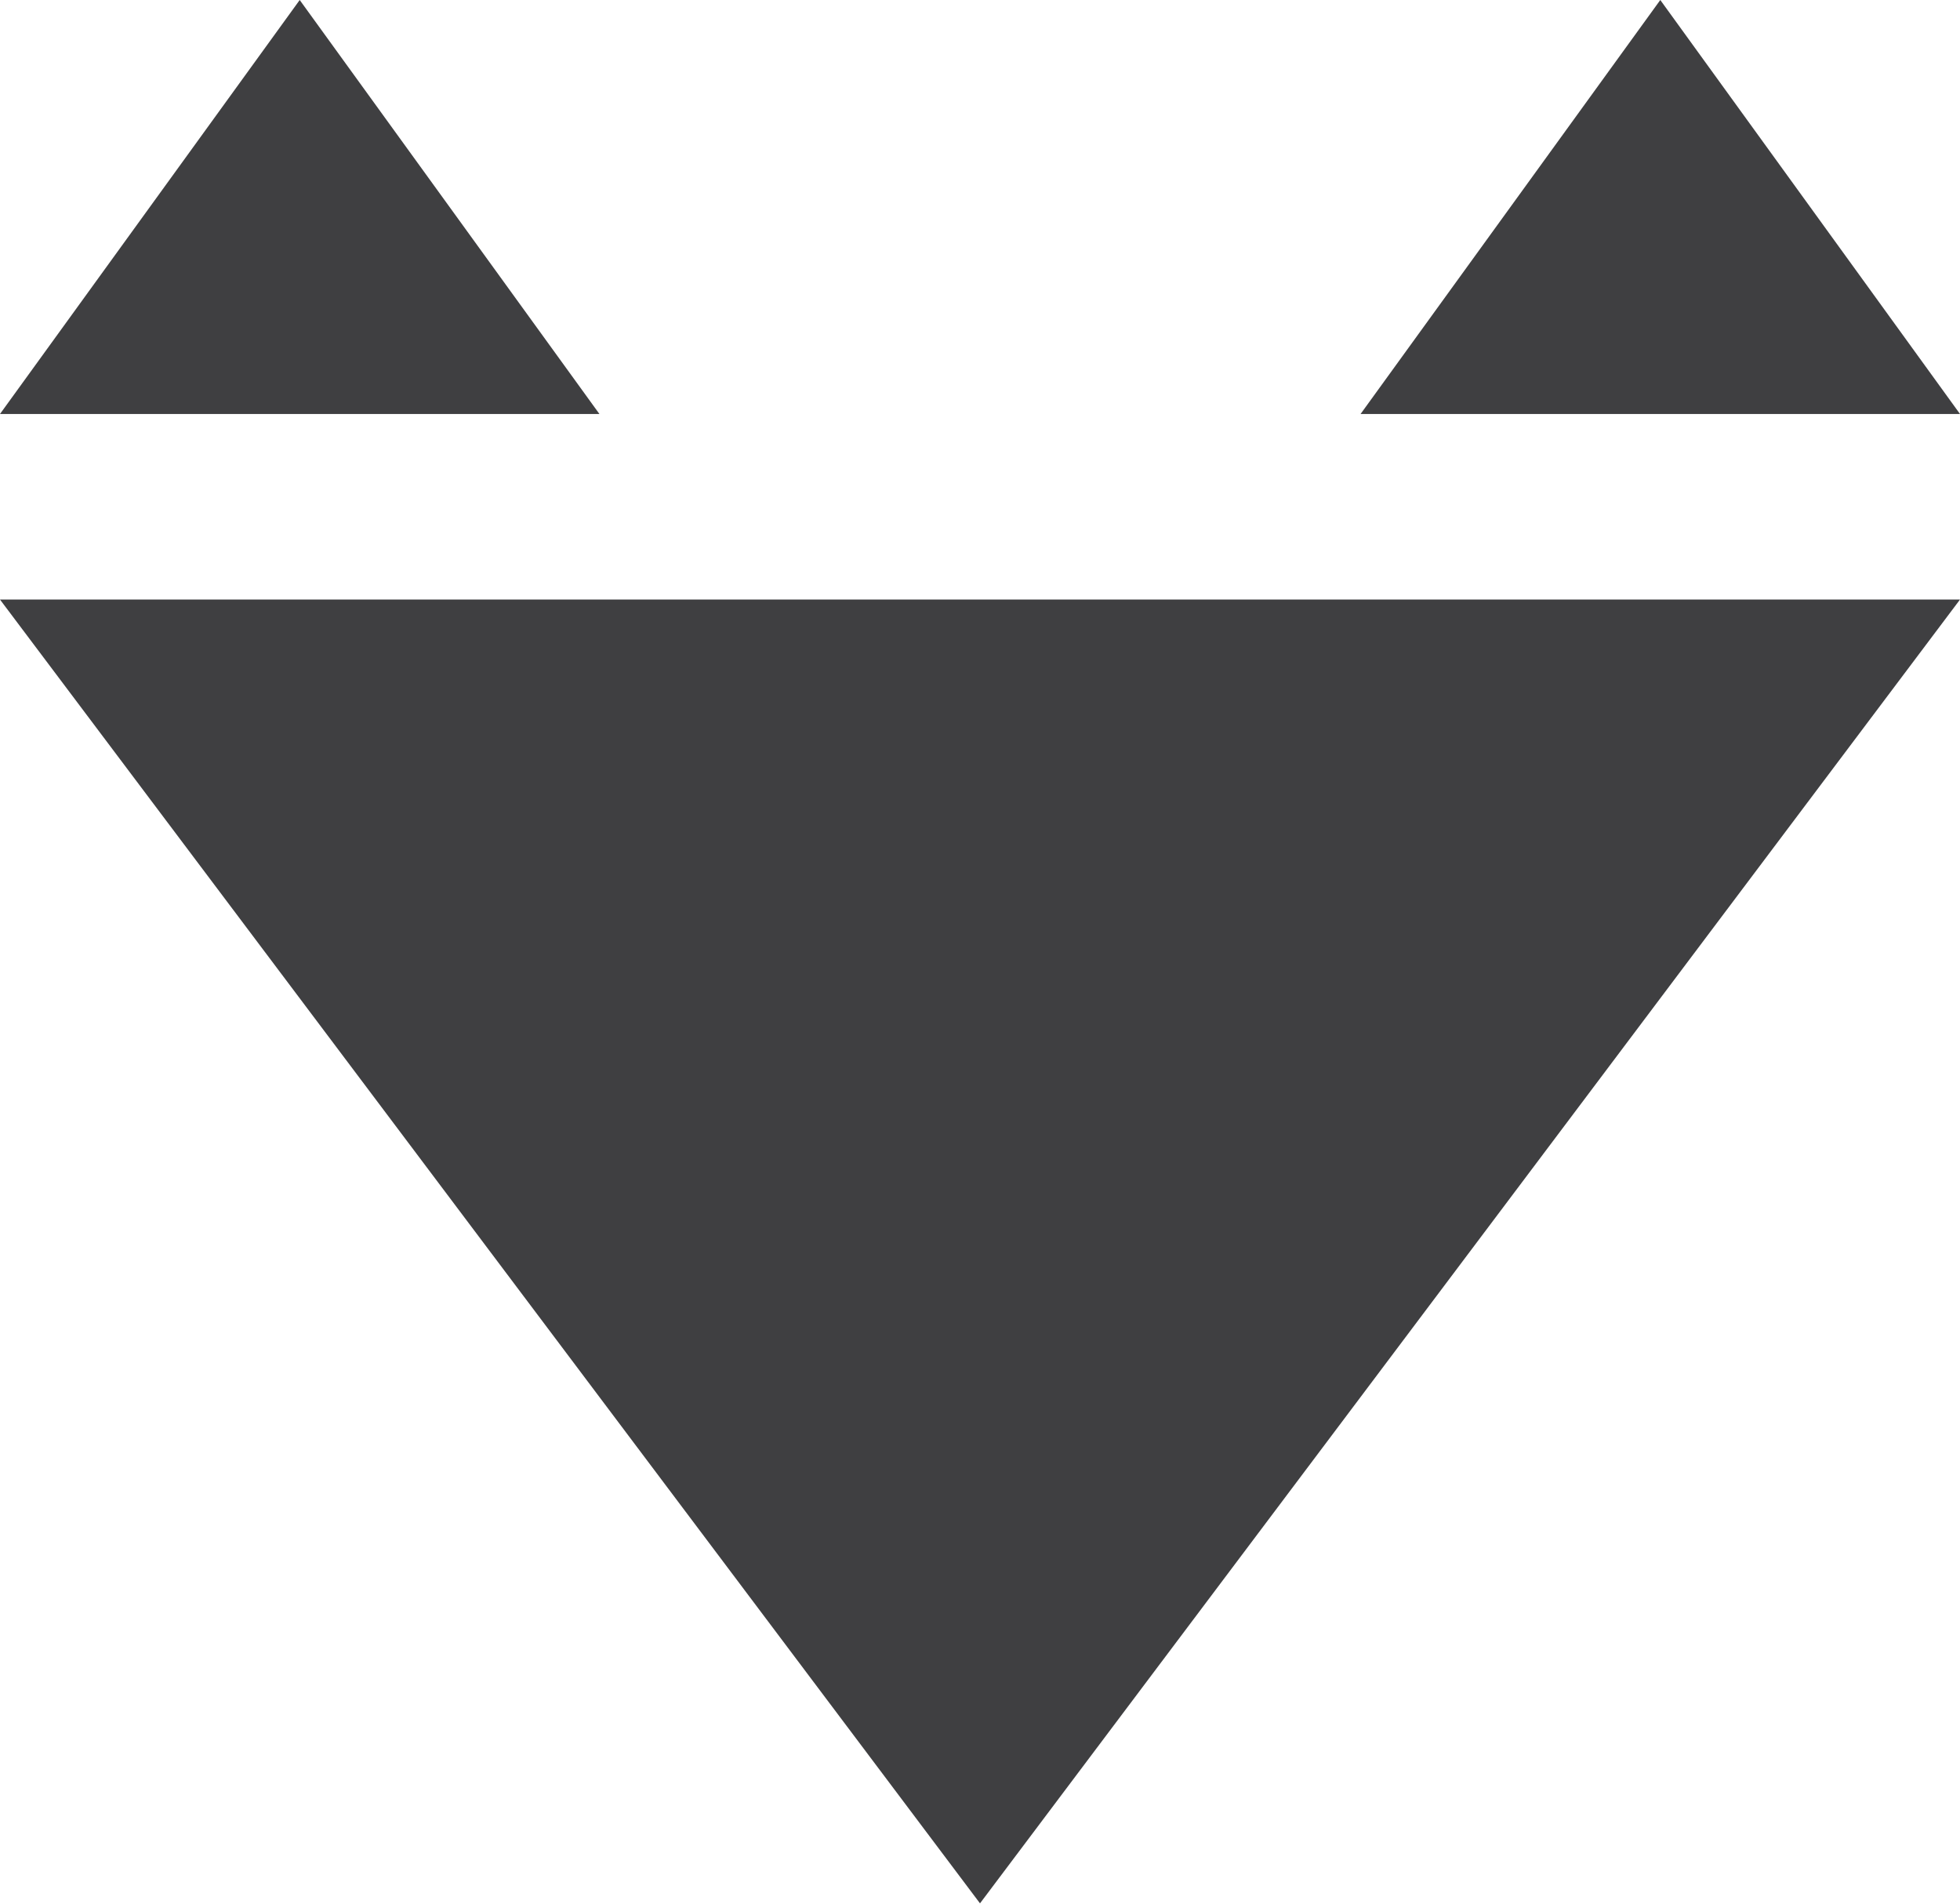
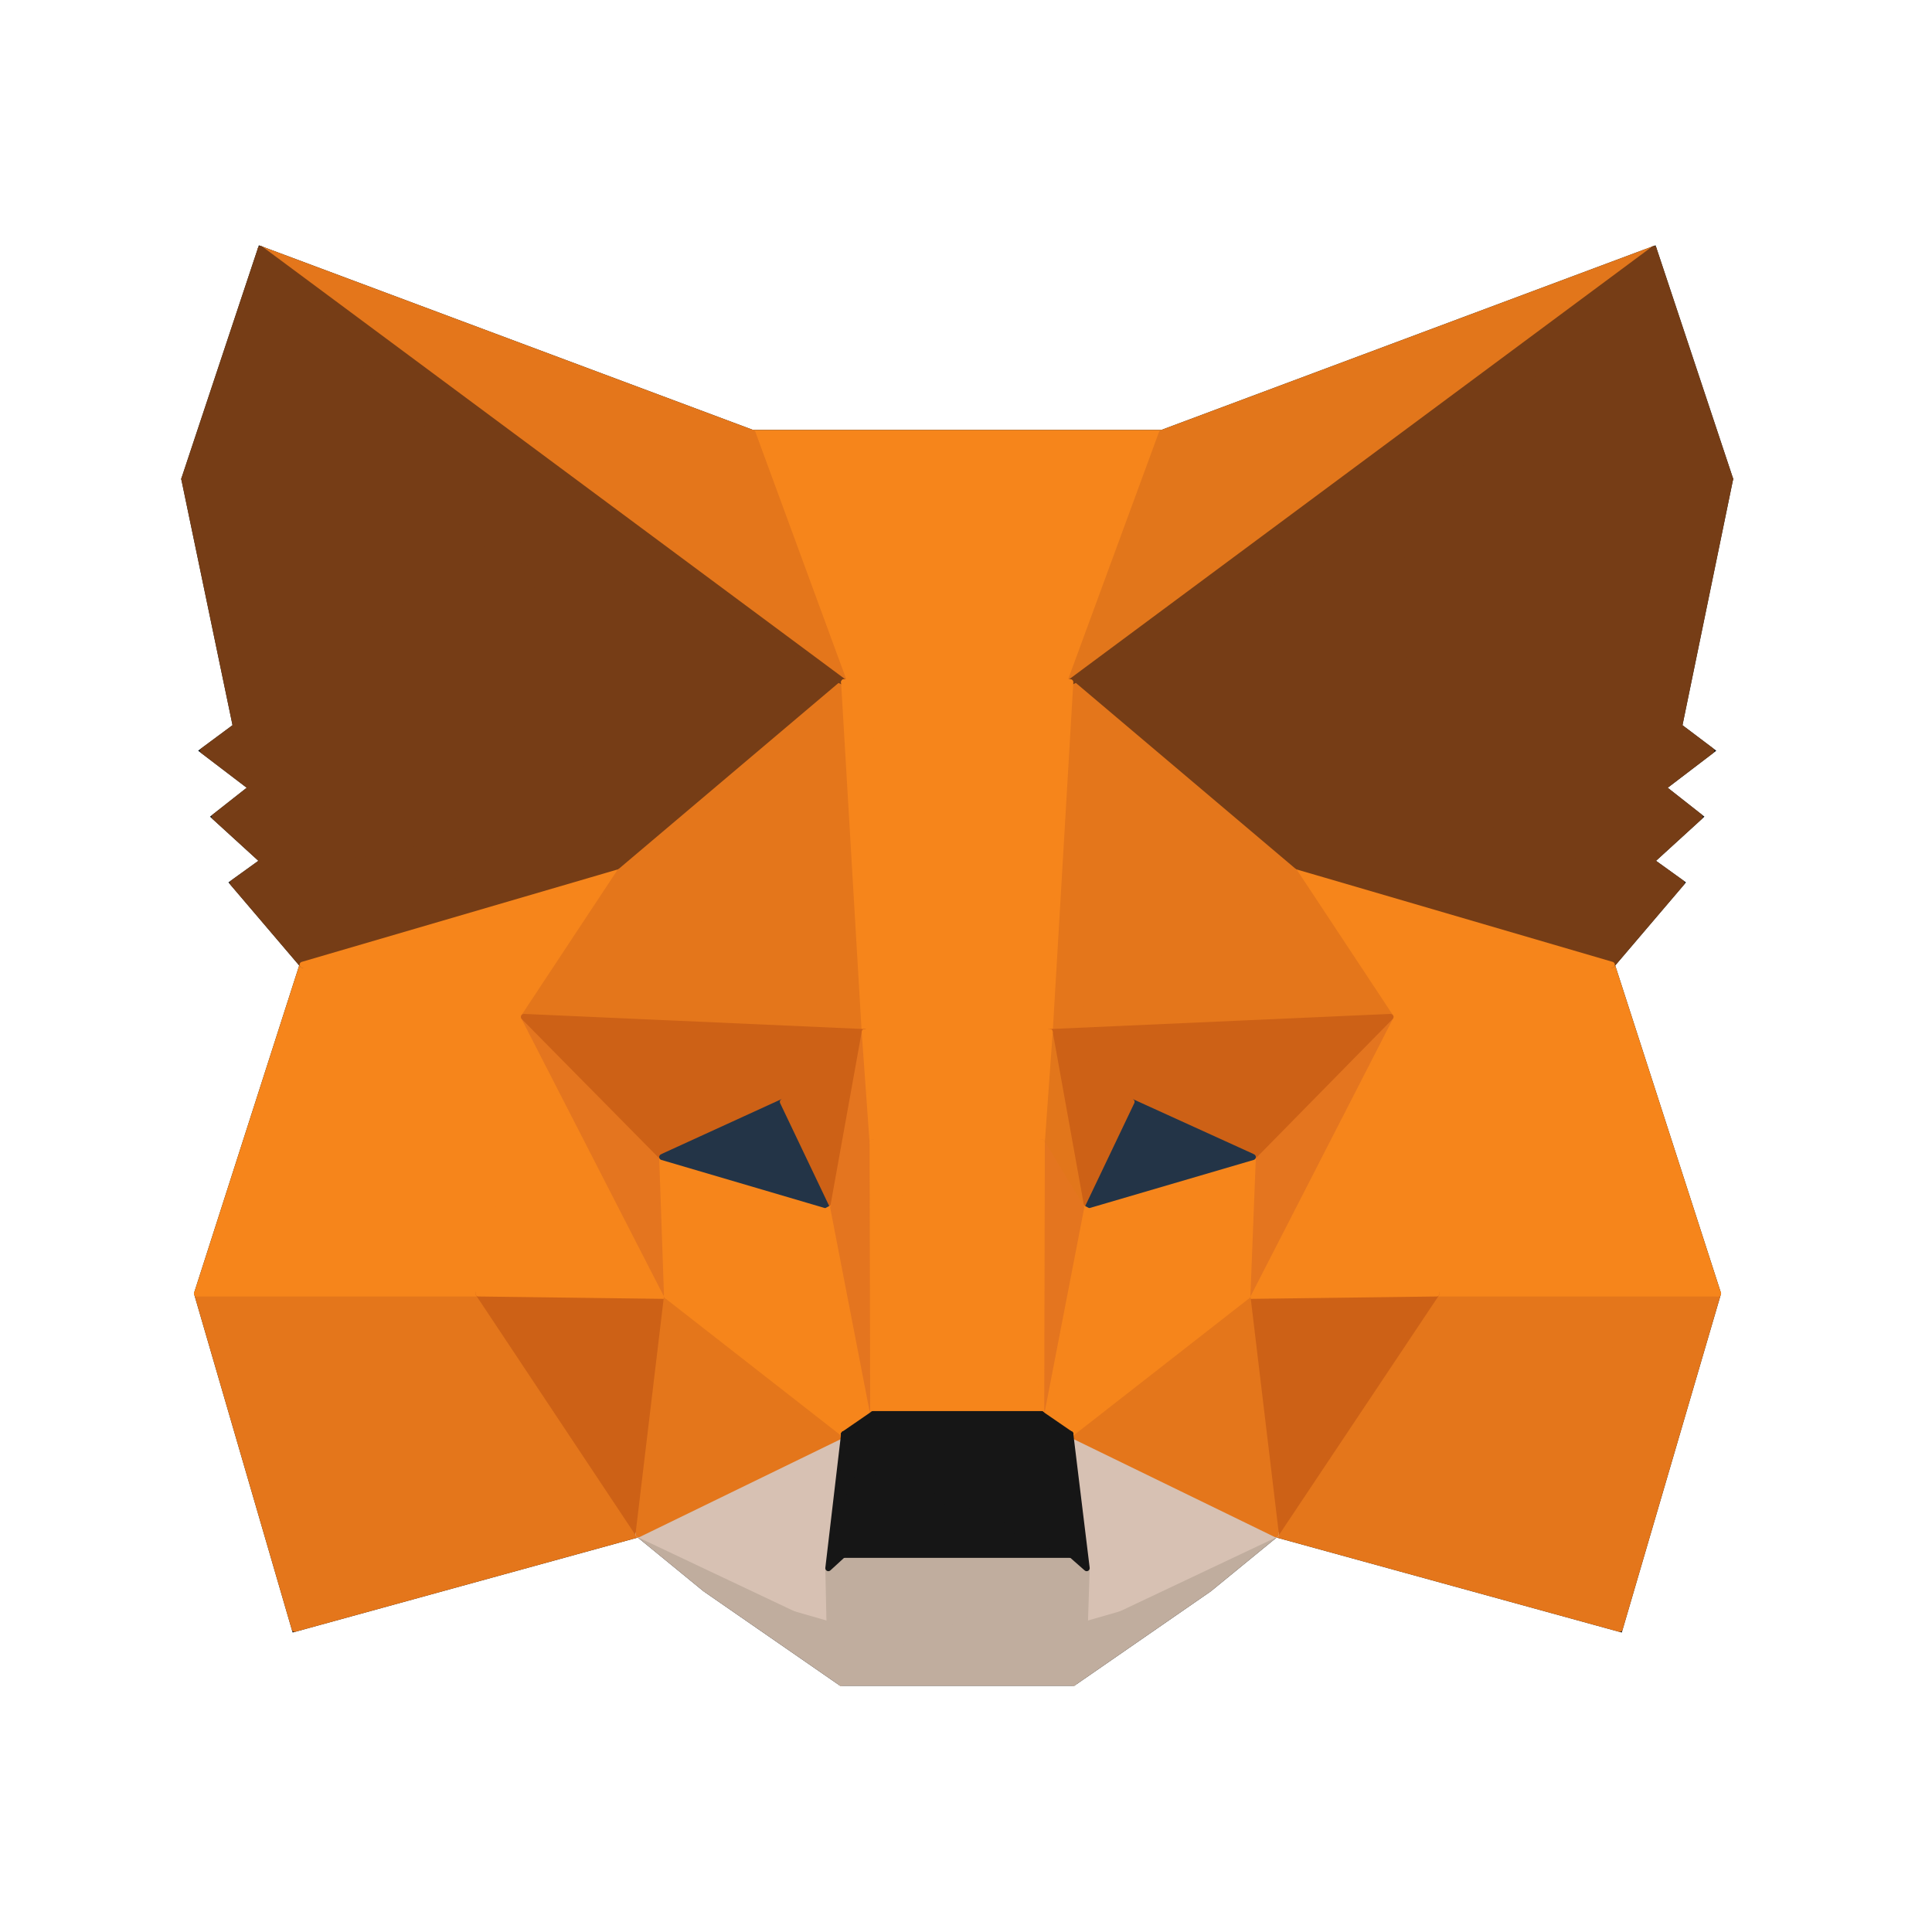
- <svg xmlns="http://www.w3.org/2000/svg" version="1.1" id="Layer_1" x="0px" y="0px" viewBox="0 0 41.2 40" style="enable-background:new 0 0 41.2 40;" xml:space="preserve">
+ <svg xmlns="http://www.w3.org/2000/svg" version="1.1" id="Layer_1" x="0px" y="0px" viewBox="0 0 318.6 318.6" style="enable-background:new 0 0 318.6 318.6;" xml:space="preserve">
  <style type="text/css">
- 	.st0{fill:#3f3f41;}
+ 	.st0{fill:#161616;stroke:#161616;}
+ 	.st1{fill:#E4761B;stroke:#E4761B;stroke-linecap:round;stroke-linejoin:round;}
+ 	.st2{fill:#763D16;stroke:#763D16;stroke-linecap:round;stroke-linejoin:round;}
+ 	.st3{fill:#F6851B;stroke:#F6851B;stroke-linecap:round;stroke-linejoin:round;}
+ 	.st4{fill:#E2761B;stroke:#E2761B;stroke-linecap:round;stroke-linejoin:round;}
+ 	.st5{fill:#CD6116;stroke:#CD6116;stroke-linecap:round;stroke-linejoin:round;}
+ 	.st6{fill:#C0AD9E;stroke:#C0AD9E;stroke-linecap:round;stroke-linejoin:round;}
+ 	.st7{fill:#D7C1B3;stroke:#D7C1B3;stroke-linecap:round;stroke-linejoin:round;}
+ 	.st8{fill:#E4751F;stroke:#E4751F;stroke-linecap:round;stroke-linejoin:round;}
+ 	.st9{fill:#233447;stroke:#233447;stroke-linecap:round;stroke-linejoin:round;}
+ 	.st10{fill:#161616;stroke:#161616;stroke-linecap:round;stroke-linejoin:round;}
</style>
+   <polygon class="st0" points="277.3,145.6 272.3,142 280.3,134.7 274.2,129.9 282.2,123.8 276.9,119.8 285.3,79 272.7,41.1   191.6,71.4 124.1,71.4 43,41.1 30.4,79 38.9,119.8 33.5,123.8 41.5,129.9 35.4,134.7 43.4,142 38.4,145.6 49.9,159.1 32.5,213.3   48.6,268.6 105.3,253 116.3,262 138.7,277.5 177,277.5 199.4,262 210.4,253 267.1,268.6 283.3,213.3 265.8,159.1 " />
  <g>
-     <g id="Combined-Shape">
-       <path class="st0" d="M20.6,40L0,12.6h41.2L20.6,40z" />
-     </g>
-     <polygon class="st0" points="0,8.7 6.3,0 12.6,8.7  " />
-     <polygon class="st0" points="28.6,8.7 34.9,0 41.2,8.7  " />
+     <polygon class="st1" points="105.3,253 48.6,268.6 32.5,213.3  " />
+     <polygon class="st1" points="283.3,213.3 267.1,268.6 210.4,253  " />
+     <polygon class="st2" points="265.8,159.1 213.5,143.8 231.8,139  " />
+     <polygon class="st2" points="49.9,159.1 84,139 102.2,143.8  " />
+     <polygon class="st2" points="43.4,142 41.5,129.9 84,139  " />
+     <polygon class="st2" points="272.3,142 231.8,139 274.2,129.9  " />
+     <polygon class="st2" points="272.3,142 265.8,159.1 231.8,139  " />
+     <polygon class="st2" points="43.4,142 84,139 49.9,159.1  " />
+     <polygon class="st2" points="231.8,139 276.9,119.8 274.2,129.9  " />
+     <polygon class="st2" points="84,139 41.5,129.9 38.9,119.8  " />
+     <polygon class="st3" points="124.1,71.4 191.6,71.4 176.5,112.5  " />
+     <polygon class="st3" points="176.5,112.5 139.2,112.5 124.1,71.4  " />
+     <polygon class="st2" points="276.9,119.8 231.8,139 231,87.4  " />
+     <polygon class="st2" points="102.2,143.8 84,139 84.7,87.4  " />
+     <polygon class="st2" points="84.7,87.4 84,139 38.9,119.8  " />
+     <polygon class="st2" points="231,87.4 231.8,139 213.5,143.8  " />
+     <polygon class="st1" points="139.2,112.5 43,41.1 124.1,71.4  " />
+     <polygon class="st4" points="272.7,41.1 176.5,112.5 191.6,71.4  " />
+     <polygon class="st1" points="210.4,253 236.9,213.3 283.3,213.3  " />
+     <polygon class="st1" points="32.5,213.3 78.9,213.3 105.3,253  " />
+     <polygon class="st3" points="229.3,167.7 283.3,213.3 236.9,213.3  " />
+     <polygon class="st3" points="86.4,167.7 32.5,213.3 49.9,159.1  " />
+     <polygon class="st3" points="78.9,213.3 32.5,213.3 86.4,167.7  " />
+     <polygon class="st3" points="229.3,167.7 265.8,159.1 283.3,213.3  " />
+     <polygon class="st2" points="84.7,87.4 139.2,112.5 102.2,143.8  " />
+     <polygon class="st2" points="213.5,143.8 176.5,112.5 231,87.4  " />
+     <polygon class="st2" points="265.8,159.1 272.3,142 277.3,145.6  " />
+     <polygon class="st2" points="49.9,159.1 38.4,145.6 43.4,142  " />
+     <polygon class="st2" points="272.3,142 274.2,129.9 280.3,134.7  " />
+     <polygon class="st2" points="43.4,142 35.4,134.7 41.5,129.9  " />
+     <polygon class="st2" points="33.5,123.8 38.9,119.8 41.5,129.9  " />
+     <polygon class="st2" points="282.2,123.8 274.2,129.9 276.9,119.8  " />
+     <polygon class="st3" points="49.9,159.1 102.2,143.8 86.4,167.7  " />
+     <polygon class="st3" points="265.8,159.1 229.3,167.7 213.5,143.8  " />
+     <polygon class="st2" points="38.9,119.8 30.4,79 84.7,87.4  " />
+     <polygon class="st2" points="231,87.4 285.3,79 276.9,119.8  " />
+     <polygon class="st1" points="102.2,143.8 139.2,112.5 142.6,170.2  " />
+     <polygon class="st1" points="213.5,143.8 229.3,167.7 173.1,170.2  " />
+     <polygon class="st1" points="173.1,170.2 176.5,112.5 213.5,143.8  " />
+     <polygon class="st1" points="142.6,170.2 86.4,167.7 102.2,143.8  " />
+     <polygon class="st2" points="272.7,41.1 285.3,79 231,87.4  " />
+     <polygon class="st2" points="43,41.1 139.2,112.5 84.7,87.4  " />
+     <polygon class="st2" points="231,87.4 176.5,112.5 272.7,41.1  " />
+     <polygon class="st2" points="84.7,87.4 30.4,79 43,41.1  " />
+     <polygon class="st5" points="105.3,253 78.9,213.3 110,213.7  " />
+     <polygon class="st5" points="210.4,253 205.7,213.7 236.9,213.3  " />
+     <polygon class="st3" points="173.1,170.2 142.6,170.2 139.2,112.5  " />
+     <polygon class="st3" points="139.2,112.5 176.5,112.5 173.1,170.2  " />
+     <polygon class="st6" points="116.3,262 105.3,253 136.8,267.9  " />
+     <polygon class="st6" points="178.9,267.9 210.4,253 199.4,262  " />
+     <polygon class="st7" points="136.6,258.6 136.8,267.9 105.3,253  " />
+     <polygon class="st7" points="179.2,258.6 210.4,253 178.9,267.9  " />
+     <polygon class="st3" points="86.4,167.7 110,213.7 78.9,213.3  " />
+     <polygon class="st3" points="236.9,213.3 205.7,213.7 229.3,167.7  " />
+     <polygon class="st8" points="86.4,167.7 109.2,190.8 110,213.7  " />
+     <polygon class="st8" points="229.3,167.7 205.7,213.7 206.6,190.8  " />
+     <polygon class="st7" points="105.3,253 139.2,236.5 136.6,258.6  " />
+     <polygon class="st7" points="210.4,253 179.2,258.6 176.5,236.5  " />
+     <polygon class="st1" points="139.2,236.5 105.3,253 110,213.7  " />
+     <polygon class="st1" points="176.5,236.5 205.7,213.7 210.4,253  " />
+     <polygon class="st5" points="173.1,170.2 229.3,167.7 206.6,190.8  " />
+     <polygon class="st5" points="109.2,190.8 86.4,167.7 142.6,170.2  " />
+     <polygon class="st5" points="142.6,170.2 129.1,181.7 109.2,190.8  " />
+     <polygon class="st5" points="206.6,190.8 186.6,181.7 173.1,170.2  " />
+     <polygon class="st3" points="205.7,213.7 178.3,199.1 206.6,190.8  " />
+     <polygon class="st3" points="110,213.7 109.2,190.8 137.4,199.1  " />
+     <polygon class="st9" points="137.4,199.1 109.2,190.8 129.1,181.7  " />
+     <polygon class="st9" points="178.3,199.1 186.6,181.7 206.6,190.8  " />
+     <polygon class="st5" points="186.6,181.7 178.3,199.1 173.1,170.2  " />
+     <polygon class="st5" points="129.1,181.7 142.6,170.2 137.4,199.1  " />
+     <polygon class="st6" points="199.4,262 177,277.5 178.9,267.9  " />
+     <polygon class="st6" points="136.8,267.9 138.7,277.5 116.3,262  " />
+     <polygon class="st4" points="178.3,199.1 171.8,188.4 173.1,170.2  " />
+     <polygon class="st8" points="137.4,199.1 142.6,170.2 143.9,188.4  " />
+     <polygon class="st3" points="173.1,170.2 171.8,188.4 143.9,188.4  " />
+     <polygon class="st3" points="143.9,188.4 142.6,170.2 173.1,170.2  " />
+     <polygon class="st3" points="178.3,199.1 205.7,213.7 176.5,236.5  " />
+     <polygon class="st3" points="139.2,236.5 110,213.7 137.4,199.1  " />
+     <polygon class="st3" points="137.4,199.1 144,233.2 139.2,236.5  " />
+     <polygon class="st3" points="176.5,236.5 171.7,233.2 178.3,199.1  " />
+     <polygon class="st8" points="171.8,188.4 178.3,199.1 171.7,233.2  " />
+     <polygon class="st8" points="143.9,188.4 144,233.2 137.4,199.1  " />
+     <polygon class="st3" points="143.9,188.4 171.8,188.4 171.7,233.2  " />
+     <polygon class="st3" points="171.7,233.2 144,233.2 143.9,188.4  " />
+     <polygon class="st6" points="179.2,258.6 178.9,267.9 177,277.5  " />
+     <polygon class="st6" points="138.7,277.5 136.8,267.9 136.6,258.6  " />
+     <polygon class="st6" points="136.6,258.6 139,256.4 138.7,277.5  " />
+     <polygon class="st6" points="177,277.5 176.7,256.4 179.2,258.6  " />
+     <polygon class="st6" points="138.7,277.5 139,256.4 176.7,256.4  " />
+     <polygon class="st6" points="176.7,256.4 177,277.5 138.7,277.5  " />
+     <polygon class="st10" points="176.5,236.5 179.2,258.6 176.7,256.4  " />
+     <polygon class="st10" points="139,256.4 136.6,258.6 139.2,236.5  " />
+     <polygon class="st10" points="139.2,236.5 140.7,241.2 139,256.4  " />
+     <polygon class="st10" points="176.7,256.4 175,241.2 176.5,236.5  " />
+     <polygon class="st10" points="143.7,237.7 140.7,241.2 139.2,236.5  " />
+     <polygon class="st10" points="176.5,236.5 175,241.2 172,237.7  " />
+     <polygon class="st10" points="172,237.7 171.7,233.2 176.5,236.5  " />
+     <polygon class="st10" points="139.2,236.5 144,233.2 143.7,237.7  " />
+     <polygon class="st10" points="171.7,233.2 172,237.7 143.7,237.7  " />
+     <polygon class="st10" points="143.7,237.7 144,233.2 171.7,233.2  " />
+     <polygon class="st10" points="140.7,241.2 175,241.2 176.7,256.4  " />
+     <polygon class="st10" points="176.7,256.4 139,256.4 140.7,241.2  " />
+     <polygon class="st10" points="140.7,241.2 143.7,237.7 172,237.7  " />
+     <polygon class="st10" points="172,237.7 175,241.2 140.7,241.2  " />
  </g>
</svg>
